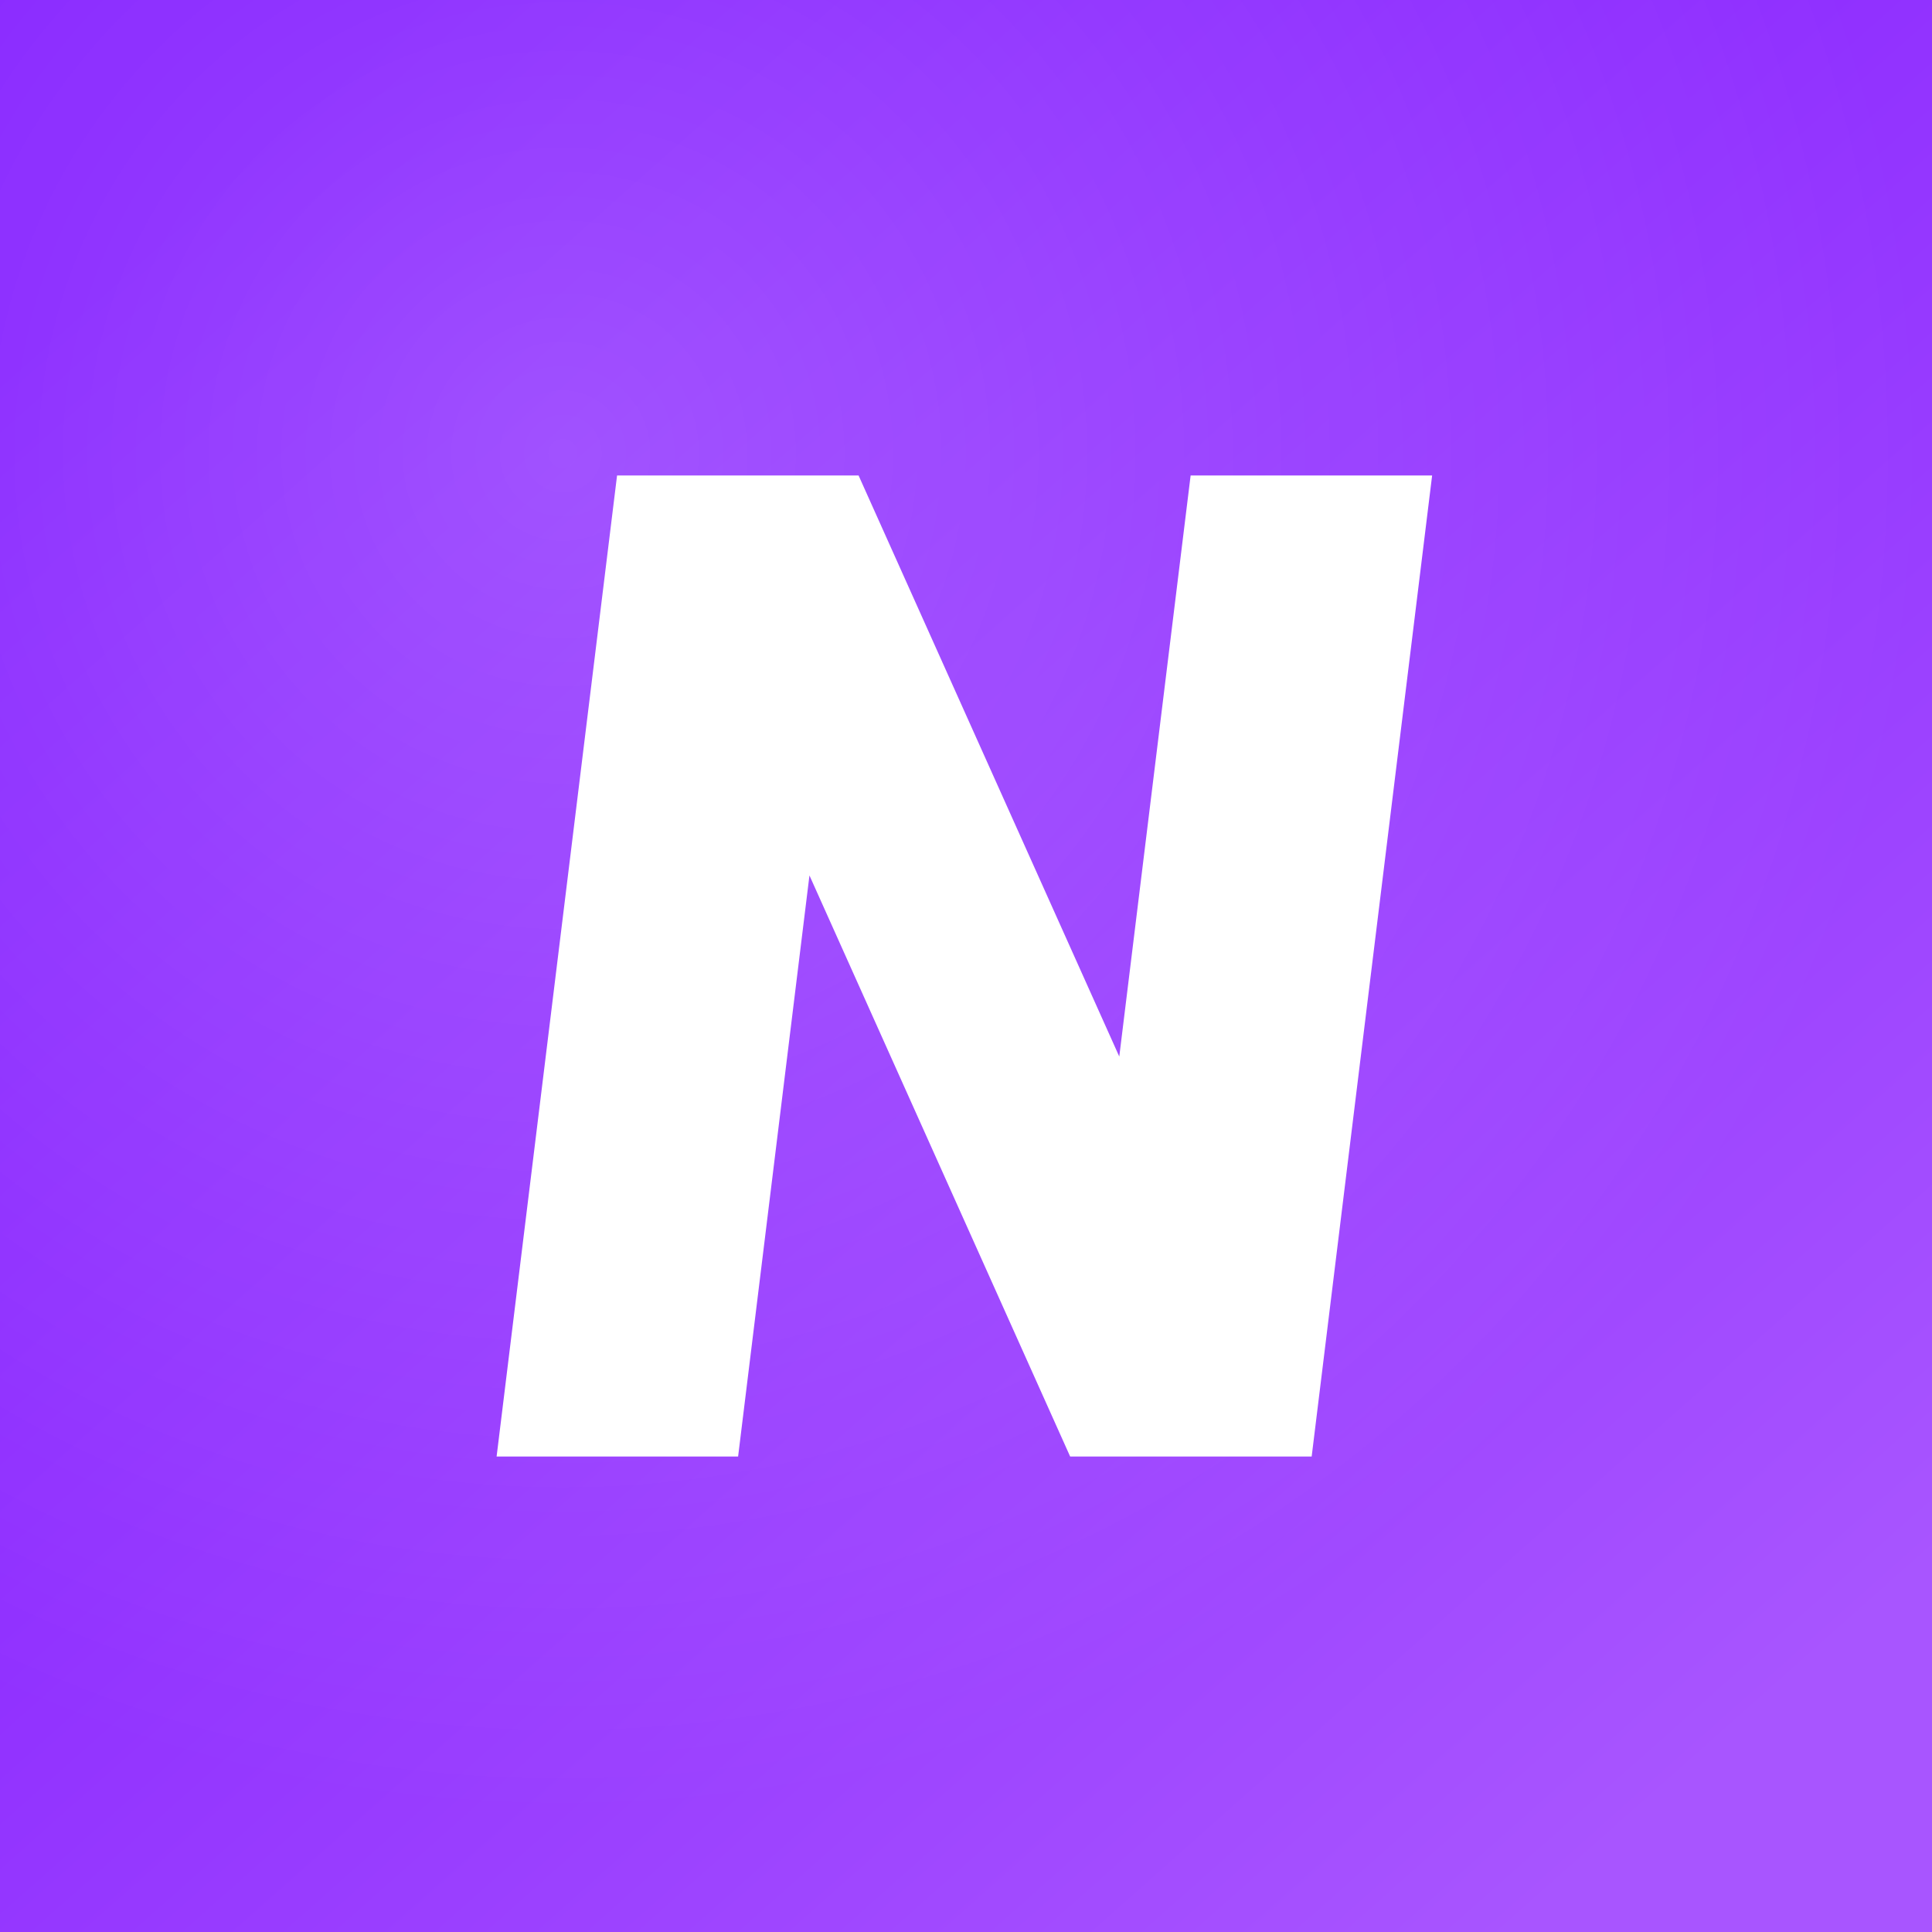
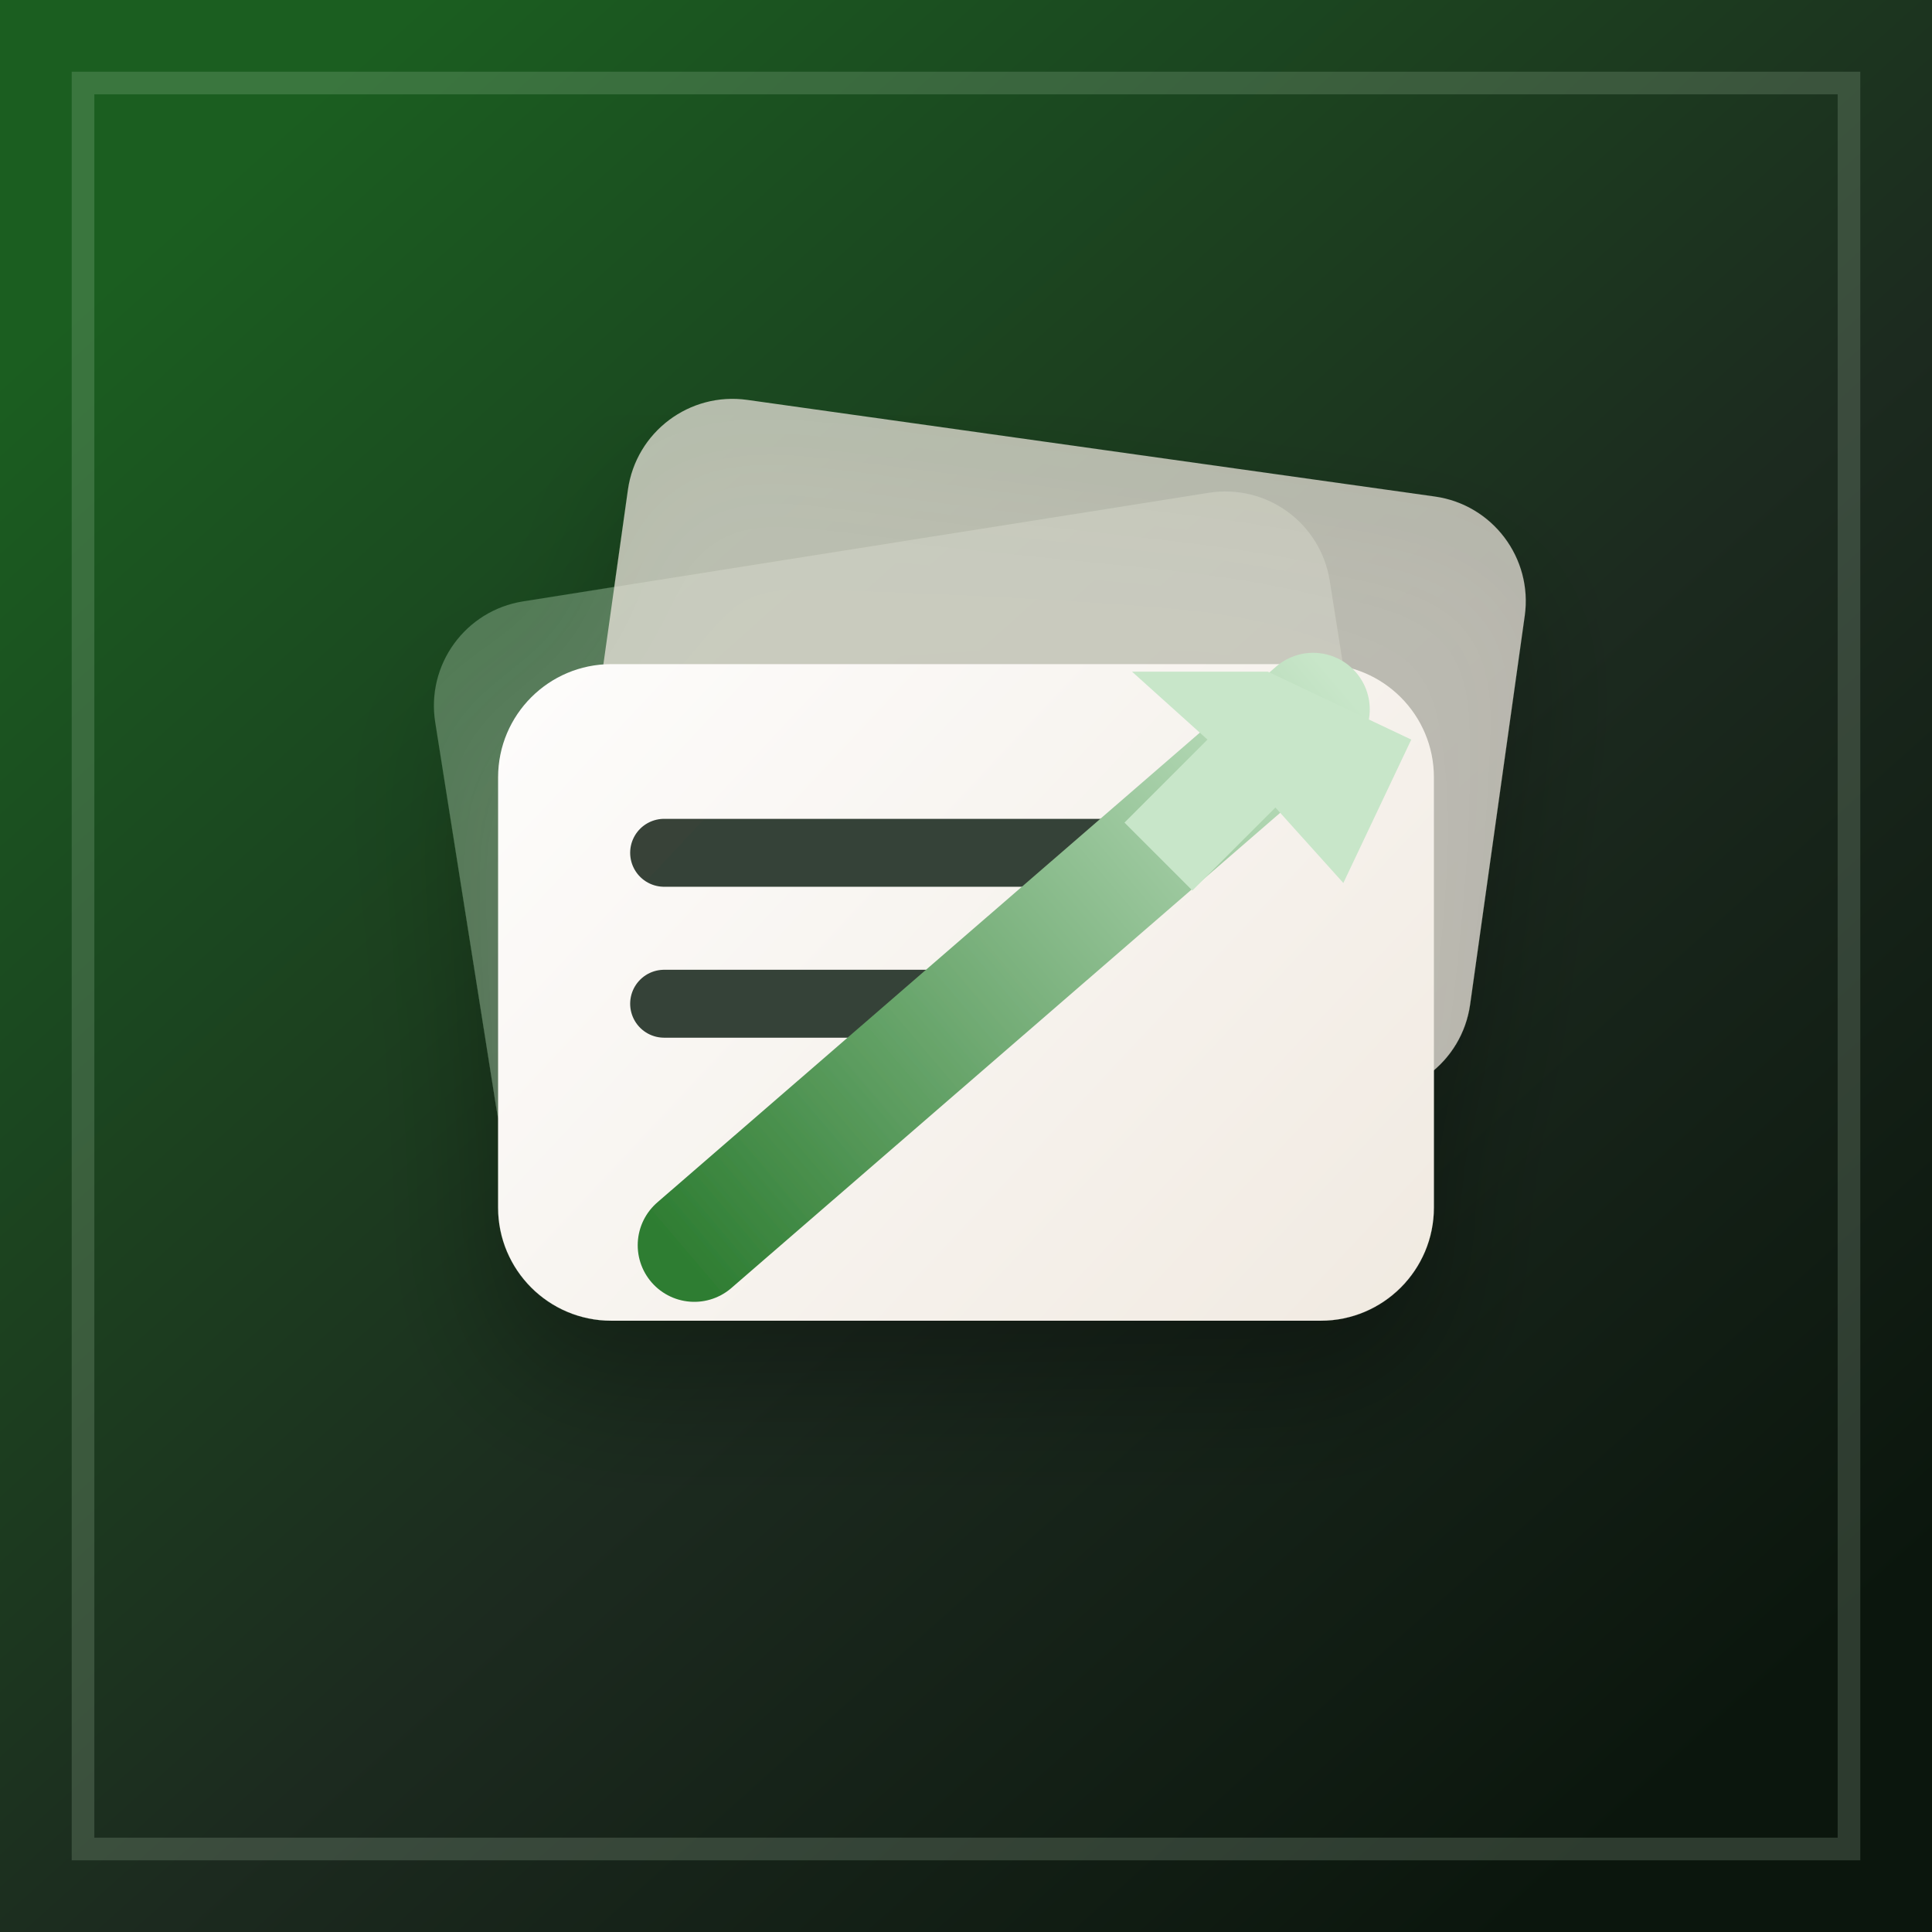
<svg xmlns="http://www.w3.org/2000/svg" width="512" height="512" viewBox="0 0 512 512" fill="none">
  <defs>
-     <linearGradient id="aipptedit-grad-sq" x1="64" y1="40" x2="448" y2="472" gradientUnits="userSpaceOnUse">
-       <stop stop-color="#7e14ff" />
-       <stop offset="1" stop-color="#a855ff" />
+     <linearGradient id="mark-bg" x1="64" y1="42" x2="448" y2="470" gradientUnits="userSpaceOnUse">
+       <stop stop-color="#1b5e20" />
+       <stop offset=".58" stop-color="#1c2a1f" />
+       <stop offset="1" stop-color="#0b160d" />
    </linearGradient>
-     <radialGradient id="aipptedit-sheen-sq" cx="0" cy="0" r="1" gradientUnits="userSpaceOnUse" gradientTransform="translate(150 120) rotate(54) scale(360)">
-       <stop stop-color="#ffffff" stop-opacity="0.22" />
-       <stop offset="1" stop-color="#ffffff" stop-opacity="0" />
-     </radialGradient>
+     <linearGradient id="mark-card" x1="130" y1="126" x2="382" y2="362" gradientUnits="userSpaceOnUse">
+       <stop stop-color="#ffffff" />
+       <stop offset="1" stop-color="#f0e9e0" />
+     </linearGradient>
+     <linearGradient id="mark-line" x1="176" y1="328" x2="352" y2="178" gradientUnits="userSpaceOnUse">
+       <stop stop-color="#2e7d32" />
+       <stop offset="1" stop-color="#c8e6c9" />
+     </linearGradient>
+     <filter id="mark-shadow" x="84" y="92" width="350" height="320" color-interpolation-filters="sRGB" filterUnits="userSpaceOnUse">
+       <feDropShadow dx="0" dy="18" stdDeviation="16" flood-color="#000000" flood-opacity=".3" />
+     </filter>
  </defs>
-   <rect width="512" height="512" fill="url(#aipptedit-grad-sq)" />
-   <rect width="512" height="512" fill="url(#aipptedit-sheen-sq)" />
-   <path transform="translate(31 0) skewX(-7)" d="M148 126 L212 126 L300 280 L300 126 L364 126 L364 386 L300 386 L212 232 L212 386 L148 386 Z" fill="#ffffff" />
+   <rect x="0" y="0" width="512" height="512" rx="0" fill="url(#mark-bg)" />
+   <rect x="22" y="22" width="468" height="468" rx="0" stroke="#c8e6c9" stroke-opacity=".18" stroke-width="6" />
+   <g filter="url(#mark-shadow)">
+     <rect x="122" y="144" width="240" height="160" rx="28" fill="#c8e6c9" opacity=".32" transform="rotate(-9 242 224)" />
+     <rect x="158" y="118" width="240" height="160" rx="28" fill="#f0e9e0" opacity=".72" transform="rotate(8 278 198)" />
+     <rect x="132" y="176" width="248" height="174" rx="30" fill="url(#mark-card)" />
+     <path d="M176 226h134M176 266h86" stroke="#1c2a1f" stroke-width="18" stroke-linecap="round" opacity=".88" />
+     <path d="M184 330 348 188" stroke="url(#mark-line)" stroke-width="30" stroke-linecap="round" />
+     <path d="m336 178 38 18-18 38-18-20-22 22-18-18 22-22-20-18Z" fill="#c8e6c9" />
+   </g>
</svg>
